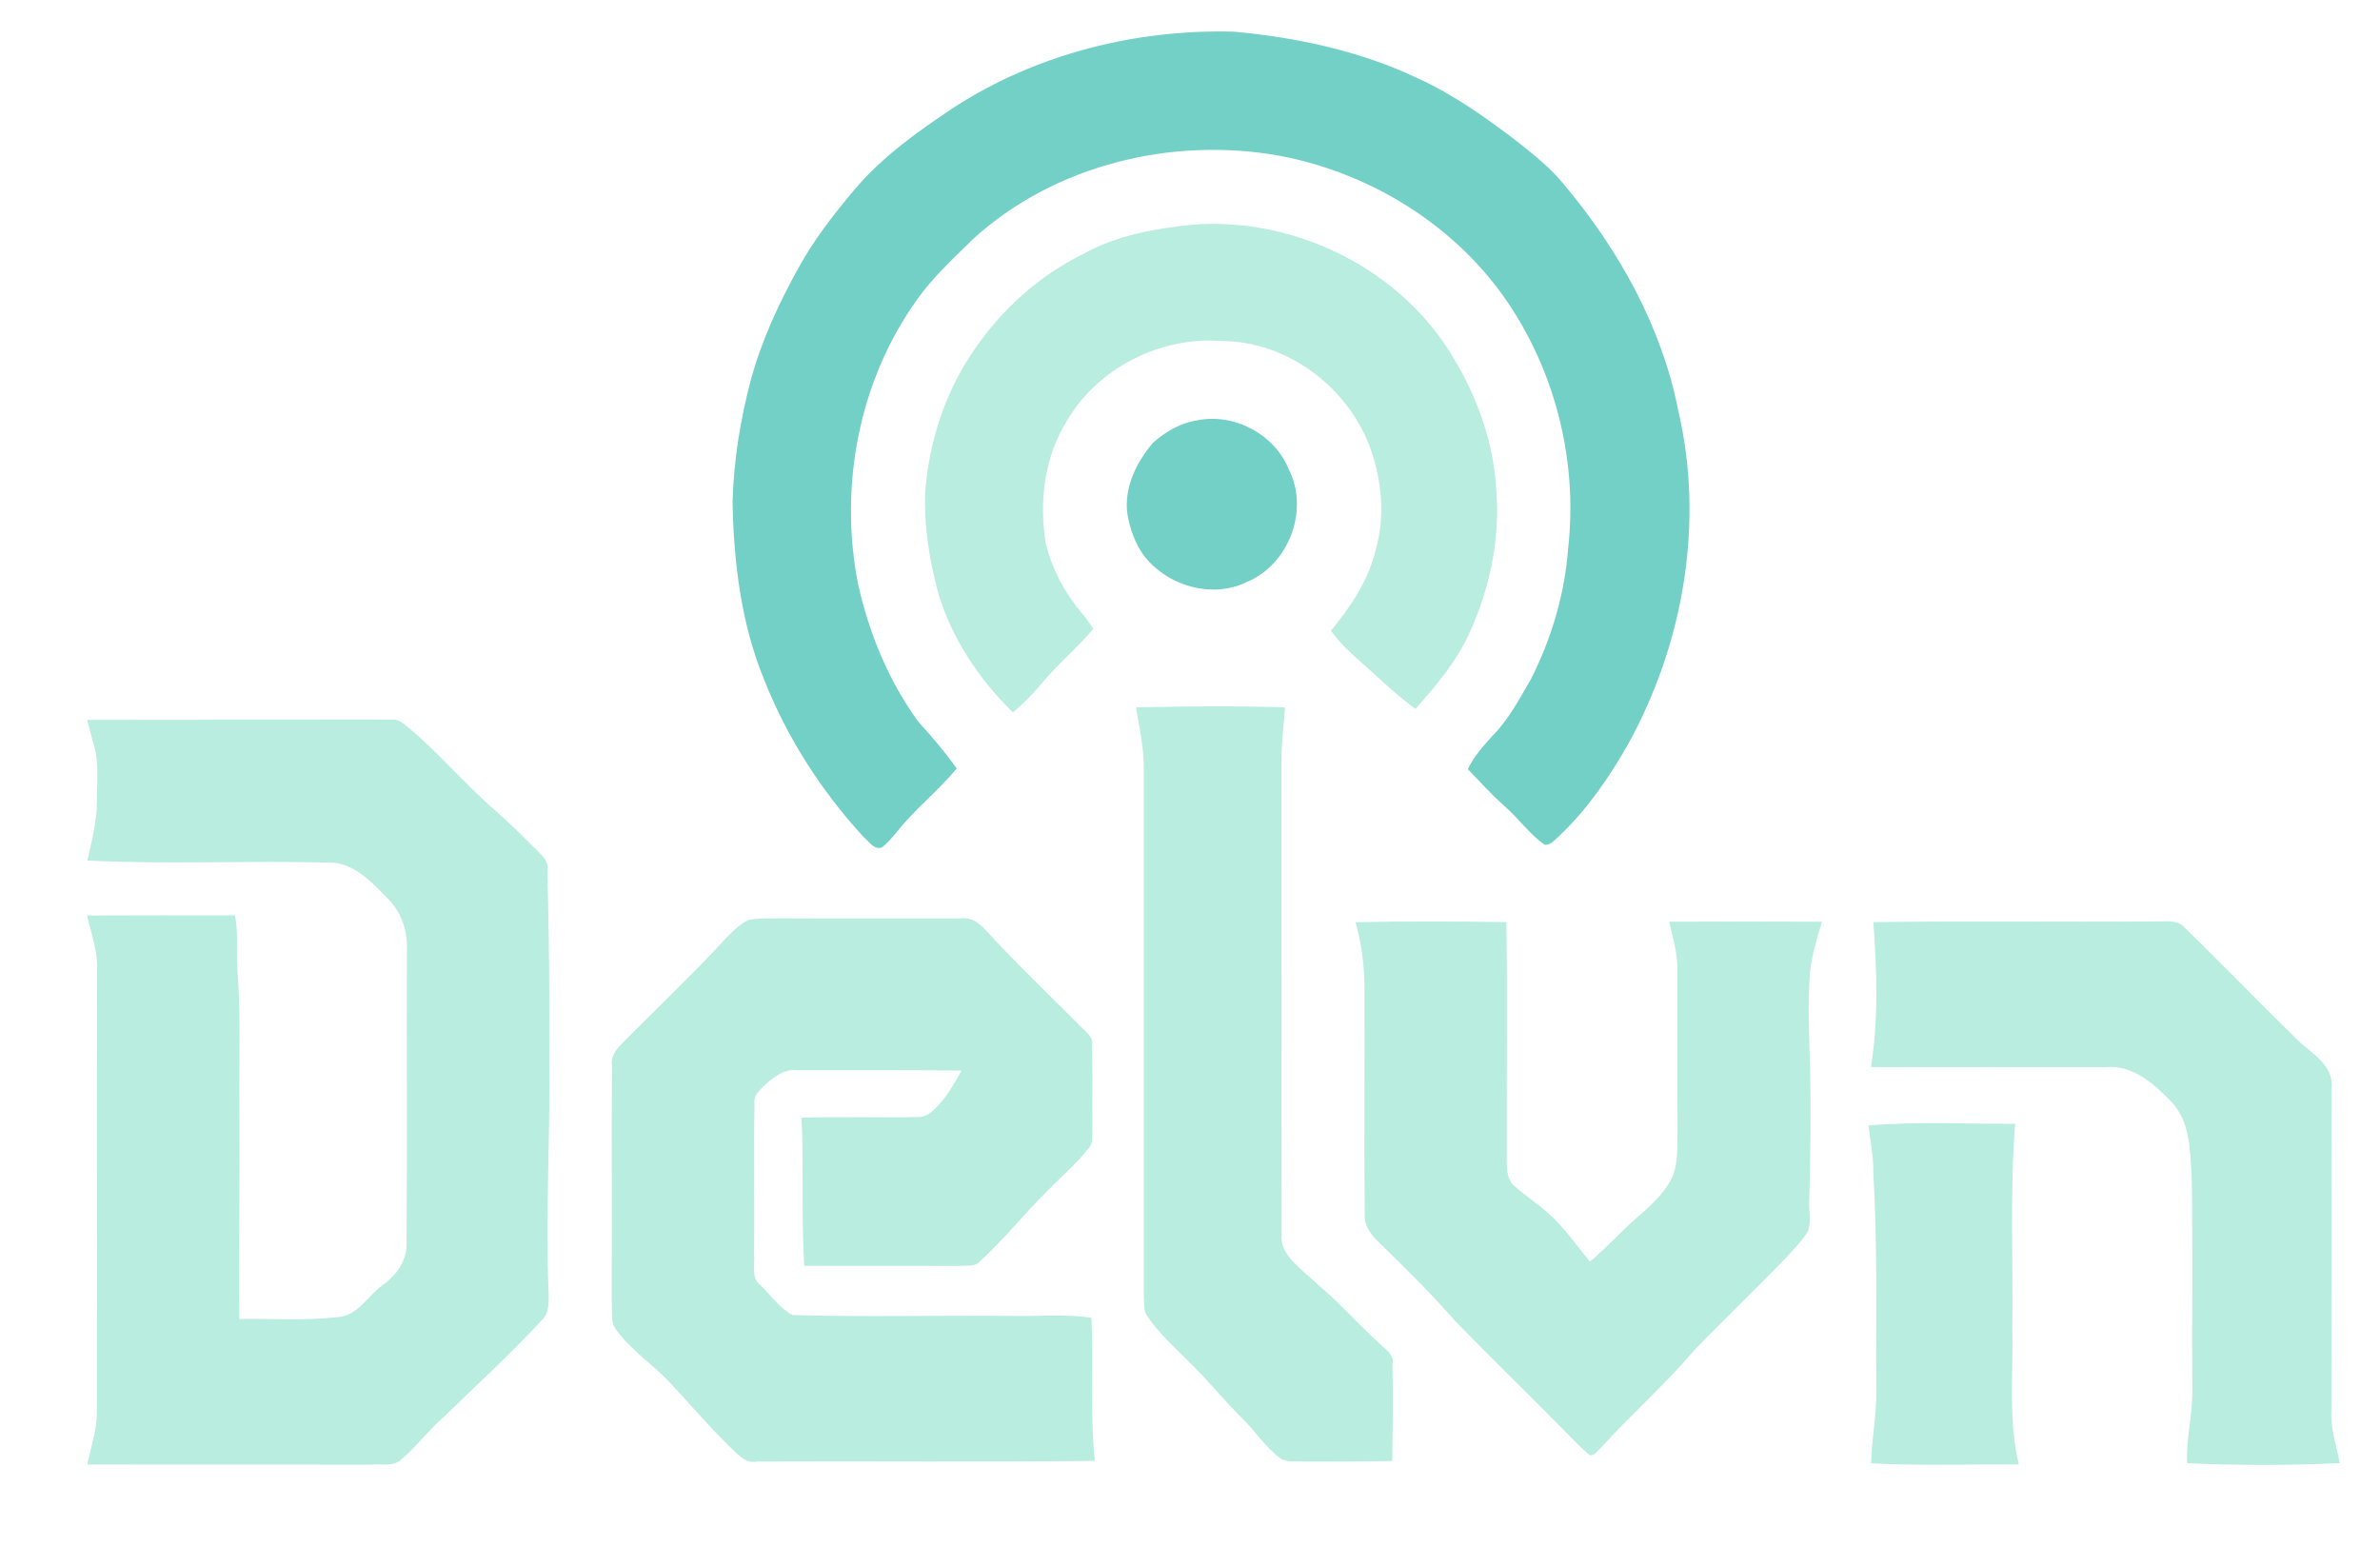
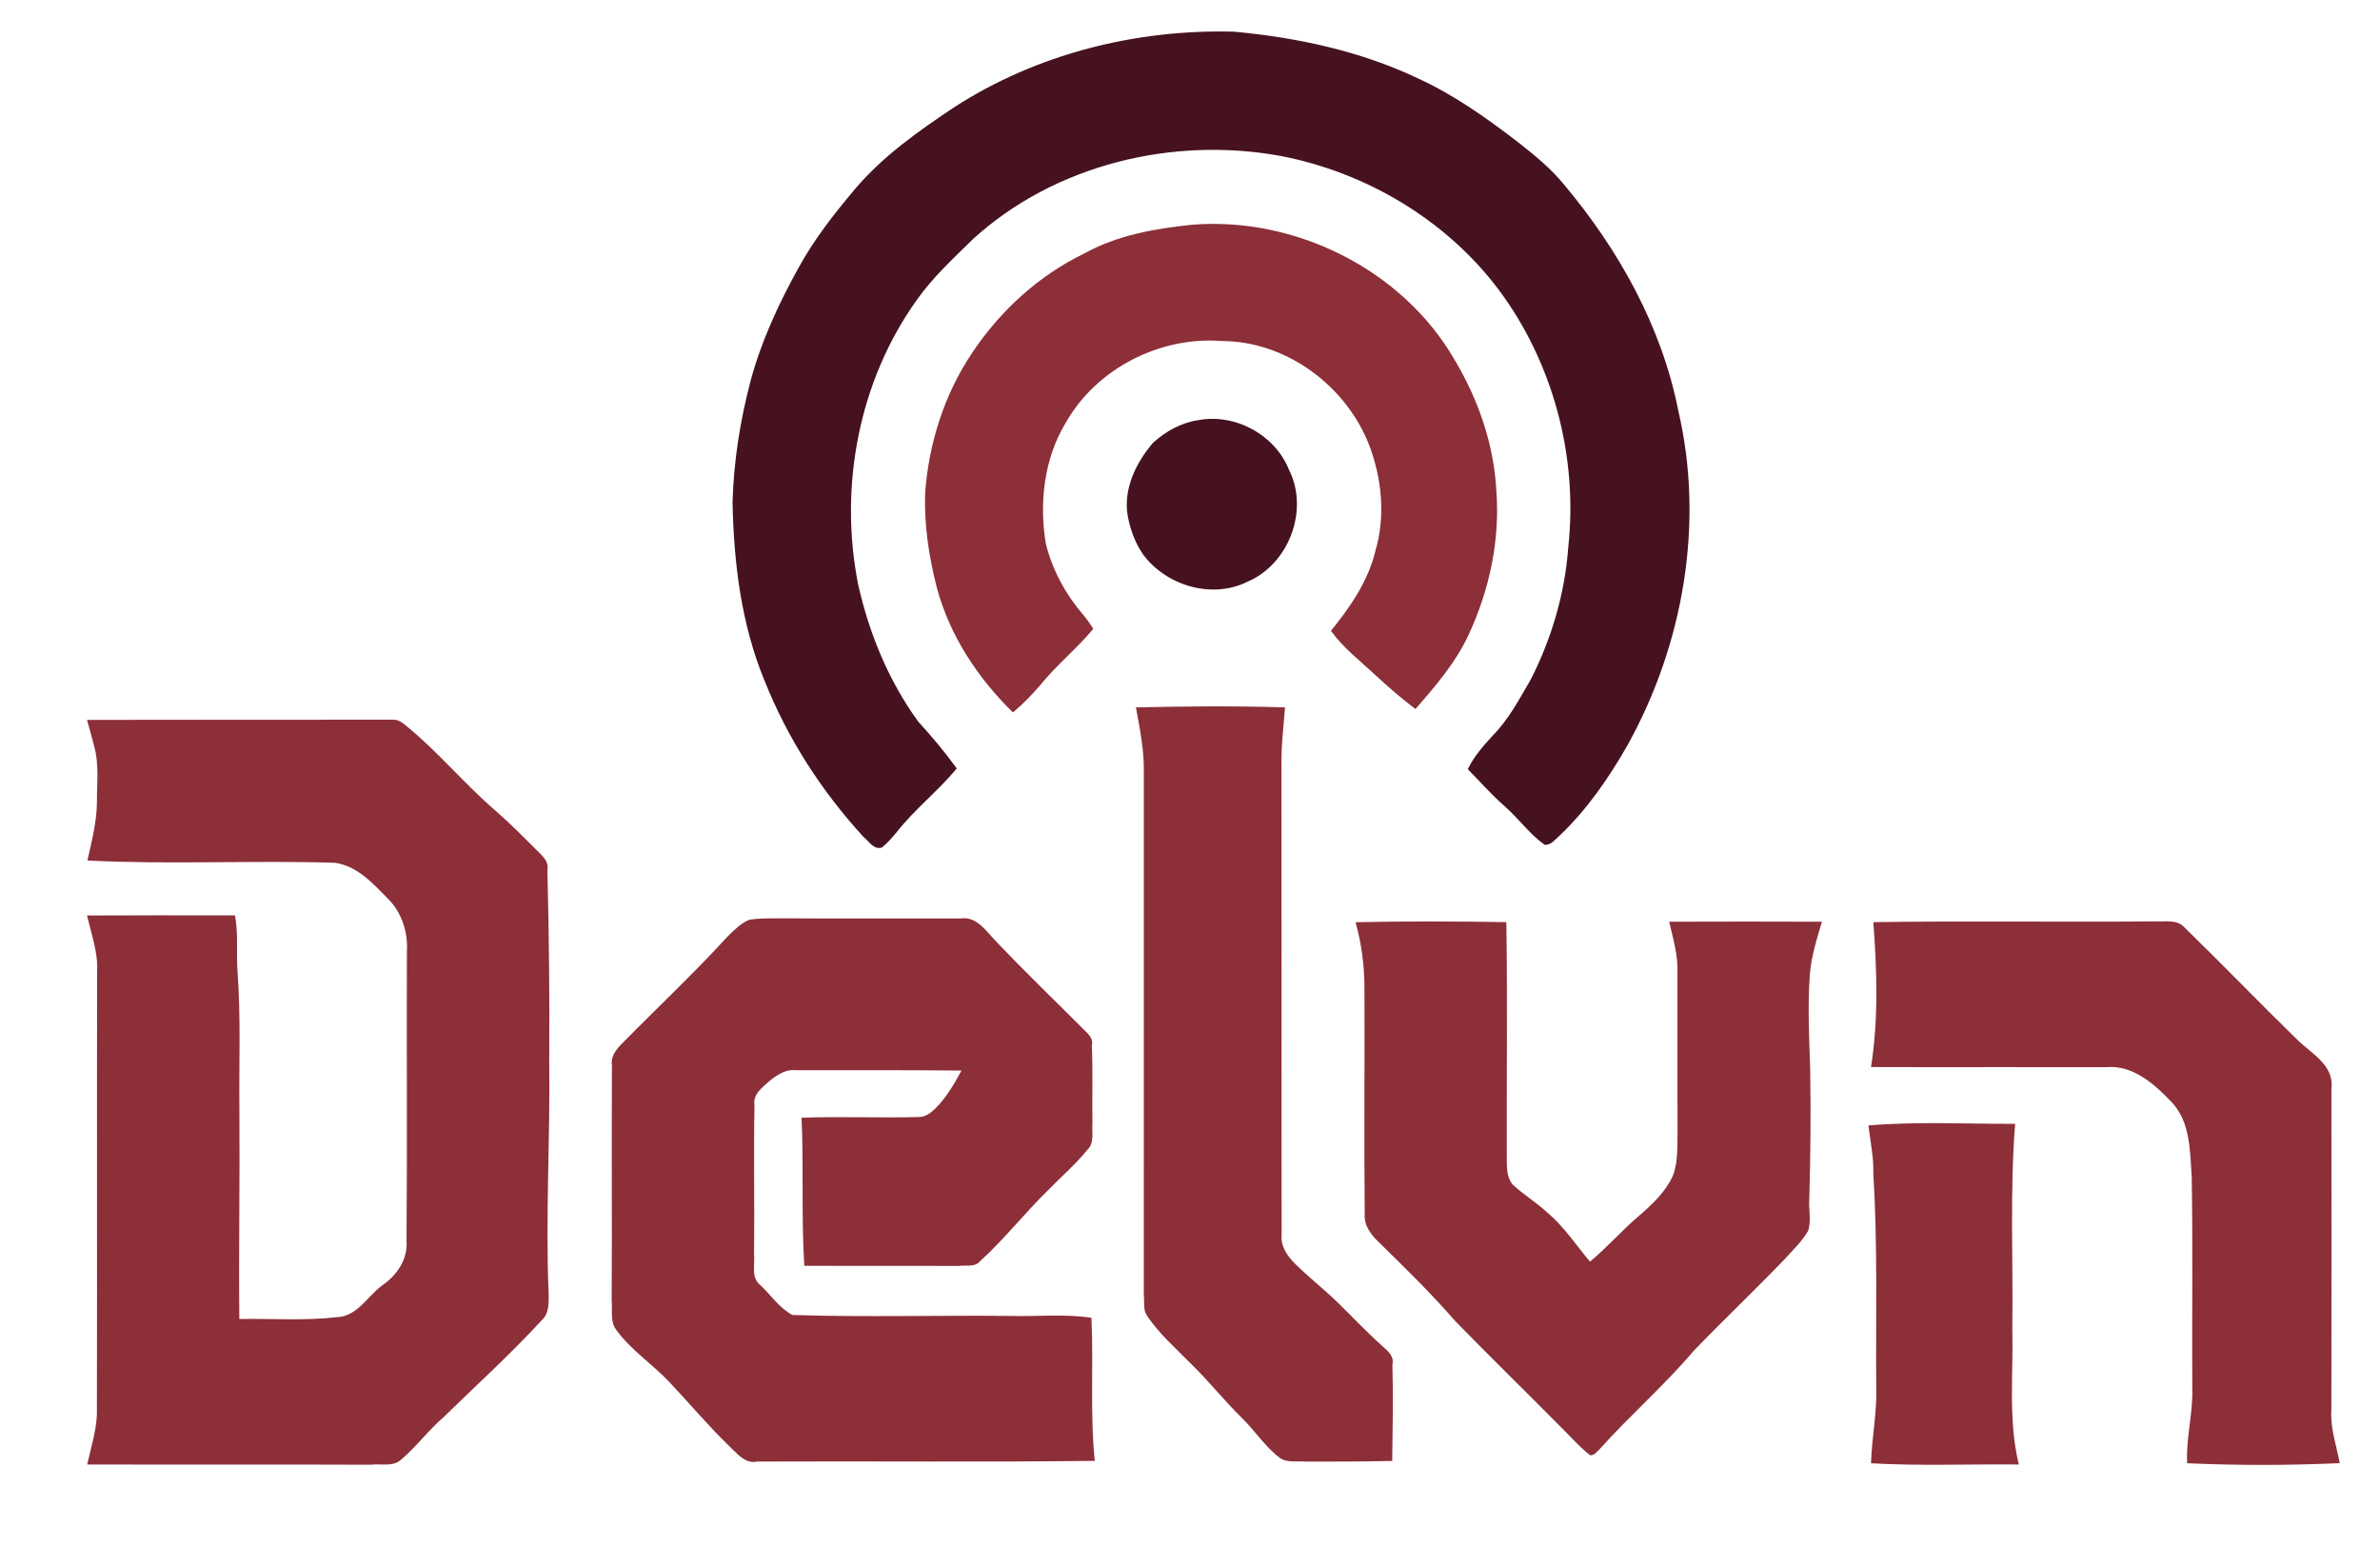
<svg xmlns="http://www.w3.org/2000/svg" width="1521pt" height="988pt" viewBox="0 0 1521 988" version="1.1">
-   <g id="#73d0c6ff">
-     <path fill="#73d0c6" opacity="1.00" d=" M 609.70 68.60 C 662.47 34.44 726.10 18.52 788.69 20.25 C 828.94 23.97 869.31 32.59 906.00 50.01 C 929.18 60.56 950.01 75.44 970.15 90.87 C 980.53 99.04 990.90 107.43 999.32 117.70 C 1034.37 159.40 1061.93 208.56 1072.55 262.41 C 1089.38 334.44 1075.82 411.80 1040.18 476.12 C 1028.12 497.28 1014.13 517.57 996.36 534.37 C 993.74 536.66 991.08 540.20 987.18 539.93 C 977.47 533.06 970.56 523.13 961.68 515.33 C 953.23 507.97 945.86 499.55 938.04 491.59 C 941.92 483.43 947.98 476.64 954.03 470.03 C 964.22 459.74 970.94 446.73 978.22 434.36 C 991.56 408.17 1000.07 379.40 1002.21 350.05 C 1008.61 292.18 992.66 231.92 957.81 185.19 C 924.23 140.51 873.05 110.17 818.38 99.66 C 749.45 87.05 674.06 105.17 621.81 152.80 C 609.22 165.22 596.01 177.26 585.82 191.82 C 548.70 243.70 536.05 311.35 548.44 373.59 C 555.44 404.88 567.94 435.22 586.86 461.22 C 595.57 470.75 603.88 480.64 611.44 491.12 C 599.49 505.57 584.51 517.19 572.94 531.96 C 570.04 535.40 567.09 538.85 563.56 541.68 C 558.24 543.17 555.45 537.71 551.99 535.02 C 525.03 505.74 503.13 471.65 488.44 434.62 C 473.65 398.69 468.93 359.57 468.15 321.00 C 468.88 294.63 473.07 268.41 479.81 242.92 C 486.63 217.80 497.63 194.06 510.21 171.35 C 520.21 153.03 533.16 136.51 546.58 120.61 C 564.39 99.67 587.00 83.74 609.70 68.60 Z" />
-     <path fill="#73d0c6" opacity="1.00" d=" M 765.44 268.58 C 789.18 263.93 814.79 277.76 823.75 300.20 C 836.82 326.06 823.59 360.79 796.96 371.89 C 774.39 383.03 745.28 374.25 730.57 354.42 C 725.37 346.96 722.26 338.23 720.63 329.34 C 717.87 312.26 726.07 295.58 736.92 282.91 C 744.95 275.76 754.67 270.20 765.44 268.58 Z" />
+   <g id="#461220ff">
+     <path fill="#461220" opacity="1.00" d=" M 609.70 68.60 C 662.47 34.44 726.10 18.52 788.69 20.25 C 828.94 23.97 869.31 32.59 906.00 50.01 C 929.18 60.56 950.01 75.44 970.15 90.87 C 980.53 99.04 990.90 107.43 999.32 117.70 C 1034.37 159.40 1061.93 208.56 1072.55 262.41 C 1089.38 334.44 1075.82 411.80 1040.18 476.12 C 1028.12 497.28 1014.13 517.57 996.36 534.37 C 993.74 536.66 991.08 540.20 987.18 539.93 C 977.47 533.06 970.56 523.13 961.68 515.33 C 953.23 507.97 945.86 499.55 938.04 491.59 C 941.92 483.43 947.98 476.64 954.03 470.03 C 964.22 459.74 970.94 446.73 978.22 434.36 C 991.56 408.17 1000.07 379.40 1002.21 350.05 C 1008.61 292.18 992.66 231.92 957.81 185.19 C 924.23 140.51 873.05 110.17 818.38 99.66 C 749.45 87.05 674.06 105.17 621.81 152.80 C 609.22 165.22 596.01 177.26 585.82 191.82 C 548.70 243.70 536.05 311.35 548.44 373.59 C 555.44 404.88 567.94 435.22 586.86 461.22 C 595.57 470.75 603.88 480.64 611.44 491.12 C 599.49 505.57 584.51 517.19 572.94 531.96 C 570.04 535.40 567.09 538.85 563.56 541.68 C 558.24 543.17 555.45 537.71 551.99 535.02 C 525.03 505.74 503.13 471.65 488.44 434.62 C 473.65 398.69 468.93 359.57 468.15 321.00 C 468.88 294.63 473.07 268.41 479.81 242.92 C 486.63 217.80 497.63 194.06 510.21 171.35 C 520.21 153.03 533.16 136.51 546.58 120.61 C 564.39 99.67 587.00 83.74 609.70 68.60 Z" />
+     <path fill="#461220" opacity="1.00" d=" M 765.44 268.58 C 789.18 263.93 814.79 277.76 823.75 300.20 C 836.82 326.06 823.59 360.79 796.96 371.89 C 774.39 383.03 745.28 374.25 730.57 354.42 C 725.37 346.96 722.26 338.23 720.63 329.34 C 717.87 312.26 726.07 295.58 736.92 282.91 C 744.95 275.76 754.67 270.20 765.44 268.58 Z" />
  </g>
-   <g id="#b9eddffd">
-     <path fill="#b9eddf" opacity="1.00" d=" M 761.67 143.64 C 827.50 138.25 896.04 172.14 929.40 229.62 C 944.70 255.11 954.82 284.12 956.29 313.95 C 958.65 345.12 951.91 376.65 938.90 404.95 C 930.65 423.05 917.59 438.29 904.58 453.11 C 895.51 446.38 887.06 438.88 878.76 431.24 C 869.07 422.20 858.36 414.02 850.58 403.14 C 862.93 387.95 874.39 371.35 879.01 352.01 C 885.46 329.97 883.15 306.19 875.17 284.87 C 860.52 246.78 822.32 218.11 781.02 217.96 C 741.45 214.80 700.81 235.43 681.14 270.09 C 667.16 293.13 664.01 321.41 668.40 347.65 C 672.56 364.29 681.00 379.84 692.17 392.82 C 694.54 395.69 696.73 398.73 698.68 401.91 C 687.97 414.74 674.85 425.33 664.36 438.35 C 659.16 444.45 653.51 450.18 647.34 455.30 C 624.96 433.45 607.10 406.43 598.83 376.07 C 593.69 356.19 590.53 335.61 591.23 315.04 C 593.56 283.53 603.35 252.32 620.97 225.98 C 638.90 198.90 663.63 176.13 692.98 161.97 C 713.97 150.31 738.06 146.10 761.67 143.64 Z" />
-     <path fill="#b9eddf" opacity="1.00" d=" M 725.94 452.10 C 757.71 451.36 789.45 451.10 821.22 452.08 C 820.36 464.38 818.68 476.62 818.97 488.99 C 819.09 589.00 818.88 689.02 819.06 789.03 C 818.21 796.79 823.20 803.45 828.49 808.49 C 837.12 816.89 846.63 824.33 855.24 832.76 C 864.50 841.82 873.38 851.29 883.06 859.93 C 886.45 863.12 891.18 866.44 889.85 872.00 C 890.44 892.54 889.99 913.12 889.73 933.68 C 871.14 934.12 852.56 934.10 833.98 934.11 C 828.73 933.60 822.75 935.01 818.10 931.87 C 808.56 924.77 802.18 914.50 793.72 906.28 C 782.26 895.04 772.30 882.39 760.77 871.23 C 751.17 861.48 740.73 852.36 733.06 840.93 C 730.41 837.22 731.49 832.22 730.98 828.03 C 730.99 716.35 731.03 604.67 730.99 492.99 C 731.22 479.17 728.41 465.61 725.94 452.10 Z" />
-     <path fill="#b9eddf" opacity="1.00" d=" M 55.63 460.08 C 120.77 459.90 185.92 460.05 251.06 459.96 C 254.28 459.75 256.98 461.64 259.32 463.63 C 279.69 480.17 296.41 500.62 316.25 517.74 C 326.05 526.25 335.14 535.52 344.35 544.66 C 347.41 547.64 350.85 551.17 349.81 556.00 C 350.87 596.66 351.28 637.32 351.00 678.00 C 351.71 727.36 348.54 776.70 350.60 826.06 C 350.68 832.21 351.16 839.51 345.99 843.99 C 326.22 865.52 304.49 885.15 283.60 905.59 C 273.92 913.91 266.32 924.31 256.62 932.60 C 251.49 937.72 243.43 935.27 237.02 936.10 C 176.59 935.85 116.16 936.13 55.73 935.94 C 58.24 924.38 62.18 912.99 61.93 901.02 C 62.15 807.68 61.87 714.32 62.07 620.98 C 62.72 608.62 58.35 596.92 55.64 585.08 C 87.16 584.91 118.67 585.00 150.19 585.00 C 152.41 596.92 150.93 609.03 151.81 621.04 C 153.98 650.31 152.67 679.68 153.00 709.00 C 153.33 753.66 152.53 798.33 152.95 842.98 C 173.58 842.59 194.34 844.20 214.90 841.83 C 228.25 841.54 234.76 828.46 244.36 821.38 C 253.78 814.95 260.68 804.79 259.80 792.98 C 260.32 731.32 259.82 669.64 260.04 607.98 C 260.82 595.67 256.63 582.95 247.79 574.22 C 238.26 564.54 228.14 553.28 213.88 551.40 C 161.23 549.75 108.47 552.63 55.85 549.95 C 58.67 537.45 61.93 524.92 61.96 512.02 C 61.90 500.32 63.40 488.31 60.18 476.89 C 58.79 471.24 57.10 465.70 55.63 460.08 Z" />
-     <path fill="#b9eddf" opacity="1.00" d=" M 478.74 587.86 C 485.40 586.67 492.24 587.01 498.99 586.88 C 537.34 587.17 575.70 586.87 614.05 586.97 C 624.27 585.49 630.33 595.25 636.48 601.55 C 655.46 621.55 675.38 640.64 694.83 660.19 C 696.82 662.29 698.66 664.73 697.78 668.02 C 698.45 684.67 697.89 701.35 698.14 718.01 C 697.64 723.62 699.62 730.49 694.86 734.88 C 687.47 744.08 678.41 751.76 670.23 760.23 C 655.00 775.03 641.92 791.91 626.17 806.18 C 622.93 810.04 617.34 808.39 613.03 809.04 C 580.02 809.07 547.01 808.97 514.01 808.98 C 512.03 777.46 513.72 745.87 512.25 714.33 C 537.49 713.41 562.76 714.58 588.01 713.85 C 591.77 713.62 594.93 711.06 597.59 708.62 C 604.68 701.59 609.76 692.90 614.46 684.19 C 579.29 683.84 544.12 683.99 508.95 683.98 C 501.38 683.04 495.01 688.00 489.69 692.65 C 485.89 696.11 481.16 700.13 482.18 706.01 C 481.55 737.66 482.32 769.34 481.87 801.01 C 482.74 807.66 479.63 816.28 485.79 821.20 C 492.60 827.53 498.08 836.04 506.45 840.40 C 552.92 841.91 599.49 840.52 646.00 841.01 C 663.13 841.50 680.51 839.53 697.52 842.22 C 698.95 872.68 696.54 903.25 699.64 933.64 C 627.75 934.49 555.85 933.72 483.96 934.06 C 476.05 935.78 470.95 928.75 465.91 924.09 C 452.51 911.12 440.56 896.77 427.75 883.25 C 416.92 871.72 403.28 862.93 393.92 850.04 C 389.70 844.71 391.57 837.24 390.90 831.02 C 391.19 781.00 390.79 730.97 391.07 680.96 C 390.16 675.42 393.60 670.87 397.21 667.23 C 419.86 644.21 443.44 622.07 465.24 598.23 C 469.32 594.32 473.44 590.05 478.74 587.86 Z" />
-     <path fill="#b9eddf" opacity="1.00" d=" M 866.30 589.38 C 898.41 588.70 930.55 588.82 962.68 589.32 C 963.43 639.55 962.80 689.80 962.94 740.03 C 963.01 745.84 962.73 752.46 966.82 757.16 C 973.81 763.58 981.98 768.59 988.99 775.01 C 999.58 784.03 1007.24 795.73 1016.11 806.30 C 1027.26 797.11 1036.69 786.05 1047.76 776.76 C 1056.17 769.46 1064.63 761.53 1069.20 751.15 C 1072.64 741.88 1071.79 731.69 1072.10 722.01 C 1071.85 688.66 1072.12 655.32 1072.01 621.98 C 1072.47 610.71 1069.27 599.89 1066.71 589.07 C 1099.26 588.95 1131.81 588.94 1164.37 589.07 C 1161.09 600.08 1157.56 611.14 1156.63 622.67 C 1155.19 642.75 1156.15 662.89 1156.84 682.99 C 1157.30 710.66 1157.08 738.34 1156.28 766.00 C 1155.70 772.80 1157.73 779.99 1155.53 786.62 C 1151.65 793.43 1145.80 798.83 1140.62 804.63 C 1121.51 824.51 1101.50 843.50 1082.36 863.35 C 1063.59 885.52 1041.57 904.61 1022.21 926.23 C 1020.44 927.78 1018.85 930.30 1016.17 930.04 C 1009.26 924.60 1003.51 917.87 997.24 911.76 C 974.85 889.15 952.08 866.91 929.85 844.15 C 914.71 826.67 898.16 810.51 881.65 794.35 C 876.57 789.59 871.57 783.42 872.17 776.00 C 871.64 727.67 872.23 679.32 871.99 630.99 C 871.94 616.94 870.11 602.90 866.30 589.38 Z" />
-     <path fill="#b9eddf" opacity="1.00" d=" M 1197.22 589.34 C 1257.48 588.47 1317.75 589.39 1378.01 588.86 C 1384.09 589.10 1391.58 587.54 1396.16 592.83 C 1420.48 616.49 1444.01 640.98 1468.33 664.66 C 1477.40 673.54 1491.95 680.82 1489.94 695.96 C 1490.10 764.31 1489.99 832.66 1489.92 901.02 C 1489.13 912.68 1493.15 923.79 1495.28 935.09 C 1462.82 936.57 1430.21 936.60 1397.76 935.15 C 1396.93 918.97 1401.60 903.17 1401.03 887.01 C 1400.79 842.06 1401.43 797.10 1400.68 752.16 C 1399.54 736.04 1399.96 717.53 1388.23 704.79 C 1377.25 693.15 1363.30 680.49 1346.03 682.00 C 1295.92 681.89 1245.81 682.12 1195.71 681.95 C 1200.56 651.30 1199.49 620.17 1197.22 589.34 Z" />
-     <path fill="#b9eddf" opacity="1.00" d=" M 1194.08 719.26 C 1225.23 716.65 1256.59 718.33 1287.83 718.24 C 1284.38 761.73 1286.62 805.42 1286.01 849.00 C 1286.77 877.98 1283.26 907.47 1290.18 935.96 C 1258.70 935.61 1227.18 936.97 1195.74 935.17 C 1196.18 919.06 1199.54 903.17 1199.06 887.01 C 1198.71 841.33 1200.01 795.62 1197.20 750.00 C 1197.48 739.63 1195.28 729.49 1194.08 719.26 Z" />
+   <g id="#8c2f39fd">
+     <path fill="#8c2f39" opacity="1.00" d=" M 761.67 143.64 C 827.50 138.25 896.04 172.14 929.40 229.62 C 944.70 255.11 954.82 284.12 956.29 313.95 C 958.65 345.12 951.91 376.65 938.90 404.95 C 930.65 423.05 917.59 438.29 904.58 453.11 C 895.51 446.38 887.06 438.88 878.76 431.24 C 869.07 422.20 858.36 414.02 850.58 403.14 C 862.93 387.95 874.39 371.35 879.01 352.01 C 885.46 329.97 883.15 306.19 875.17 284.87 C 860.52 246.78 822.32 218.11 781.02 217.96 C 741.45 214.80 700.81 235.43 681.14 270.09 C 667.16 293.13 664.01 321.41 668.40 347.65 C 672.56 364.29 681.00 379.84 692.17 392.82 C 694.54 395.69 696.73 398.73 698.68 401.91 C 687.97 414.74 674.85 425.33 664.36 438.35 C 659.16 444.45 653.51 450.18 647.34 455.30 C 624.96 433.45 607.10 406.43 598.83 376.07 C 593.69 356.19 590.53 335.61 591.23 315.04 C 593.56 283.53 603.35 252.32 620.97 225.98 C 638.90 198.90 663.63 176.13 692.98 161.97 C 713.97 150.31 738.06 146.10 761.67 143.64 Z" />
+     <path fill="#8c2f39" opacity="1.00" d=" M 725.94 452.10 C 757.71 451.36 789.45 451.10 821.22 452.08 C 820.36 464.38 818.68 476.62 818.97 488.99 C 819.09 589.00 818.88 689.02 819.06 789.03 C 818.21 796.79 823.20 803.45 828.49 808.49 C 837.12 816.89 846.63 824.33 855.24 832.76 C 864.50 841.82 873.38 851.29 883.06 859.93 C 886.45 863.12 891.18 866.44 889.85 872.00 C 890.44 892.54 889.99 913.12 889.73 933.68 C 871.14 934.12 852.56 934.10 833.98 934.11 C 828.73 933.60 822.75 935.01 818.10 931.87 C 808.56 924.77 802.18 914.50 793.72 906.28 C 782.26 895.04 772.30 882.39 760.77 871.23 C 751.17 861.48 740.73 852.36 733.06 840.93 C 730.41 837.22 731.49 832.22 730.98 828.03 C 730.99 716.35 731.03 604.67 730.99 492.99 C 731.22 479.17 728.41 465.61 725.94 452.10 Z" />
+     <path fill="#8c2f39" opacity="1.00" d=" M 55.63 460.08 C 120.77 459.90 185.92 460.05 251.06 459.96 C 254.28 459.75 256.98 461.64 259.32 463.63 C 279.69 480.17 296.41 500.62 316.25 517.74 C 326.05 526.25 335.14 535.52 344.35 544.66 C 347.41 547.64 350.85 551.17 349.81 556.00 C 350.87 596.66 351.28 637.32 351.00 678.00 C 351.71 727.36 348.54 776.70 350.60 826.06 C 350.68 832.21 351.16 839.51 345.99 843.99 C 326.22 865.52 304.49 885.15 283.60 905.59 C 273.92 913.91 266.32 924.31 256.62 932.60 C 251.49 937.72 243.43 935.27 237.02 936.10 C 176.59 935.85 116.16 936.13 55.73 935.94 C 58.24 924.38 62.18 912.99 61.93 901.02 C 62.15 807.68 61.87 714.32 62.07 620.98 C 62.72 608.62 58.35 596.92 55.64 585.08 C 87.16 584.91 118.67 585.00 150.19 585.00 C 152.41 596.92 150.93 609.03 151.81 621.04 C 153.98 650.31 152.67 679.68 153.00 709.00 C 153.33 753.66 152.53 798.33 152.95 842.98 C 173.58 842.59 194.34 844.20 214.90 841.83 C 228.25 841.54 234.76 828.46 244.36 821.38 C 253.78 814.95 260.68 804.79 259.80 792.98 C 260.32 731.32 259.82 669.64 260.04 607.98 C 260.82 595.67 256.63 582.95 247.79 574.22 C 238.26 564.54 228.14 553.28 213.88 551.40 C 161.23 549.75 108.47 552.63 55.85 549.95 C 58.67 537.45 61.93 524.92 61.96 512.02 C 61.90 500.32 63.40 488.31 60.18 476.89 C 58.79 471.24 57.10 465.70 55.63 460.08 Z" />
+     <path fill="#8c2f39" opacity="1.00" d=" M 478.74 587.86 C 485.40 586.67 492.24 587.01 498.99 586.88 C 537.34 587.17 575.70 586.87 614.05 586.97 C 624.27 585.49 630.33 595.25 636.48 601.55 C 655.46 621.55 675.38 640.64 694.83 660.19 C 696.82 662.29 698.66 664.73 697.78 668.02 C 698.45 684.67 697.89 701.35 698.14 718.01 C 697.64 723.62 699.62 730.49 694.86 734.88 C 687.47 744.08 678.41 751.76 670.23 760.23 C 655.00 775.03 641.92 791.91 626.17 806.18 C 622.93 810.04 617.34 808.39 613.03 809.04 C 580.02 809.07 547.01 808.97 514.01 808.98 C 512.03 777.46 513.72 745.87 512.25 714.33 C 537.49 713.41 562.76 714.58 588.01 713.85 C 591.77 713.62 594.93 711.06 597.59 708.62 C 604.68 701.59 609.76 692.90 614.46 684.19 C 579.29 683.84 544.12 683.99 508.95 683.98 C 501.38 683.04 495.01 688.00 489.69 692.65 C 485.89 696.11 481.16 700.13 482.18 706.01 C 481.55 737.66 482.32 769.34 481.87 801.01 C 482.74 807.66 479.63 816.28 485.79 821.20 C 492.60 827.53 498.08 836.04 506.45 840.40 C 552.92 841.91 599.49 840.52 646.00 841.01 C 663.13 841.50 680.51 839.53 697.52 842.22 C 698.95 872.68 696.54 903.25 699.64 933.64 C 627.75 934.49 555.85 933.72 483.96 934.06 C 476.05 935.78 470.95 928.75 465.91 924.09 C 452.51 911.12 440.56 896.77 427.75 883.25 C 416.92 871.72 403.28 862.93 393.92 850.04 C 389.70 844.71 391.57 837.24 390.90 831.02 C 391.19 781.00 390.79 730.97 391.07 680.96 C 390.16 675.42 393.60 670.87 397.21 667.23 C 419.86 644.21 443.44 622.07 465.24 598.23 C 469.32 594.32 473.44 590.05 478.74 587.86 Z" />
+     <path fill="#8c2f39" opacity="1.00" d=" M 866.30 589.38 C 898.41 588.70 930.55 588.82 962.68 589.32 C 963.43 639.55 962.80 689.80 962.94 740.03 C 963.01 745.84 962.73 752.46 966.82 757.16 C 973.81 763.58 981.98 768.59 988.99 775.01 C 999.58 784.03 1007.24 795.73 1016.11 806.30 C 1027.26 797.11 1036.69 786.05 1047.76 776.76 C 1056.17 769.46 1064.63 761.53 1069.20 751.15 C 1072.64 741.88 1071.79 731.69 1072.10 722.01 C 1071.85 688.66 1072.12 655.32 1072.01 621.98 C 1072.47 610.71 1069.27 599.89 1066.71 589.07 C 1099.26 588.95 1131.81 588.94 1164.37 589.07 C 1161.09 600.08 1157.56 611.14 1156.63 622.67 C 1155.19 642.75 1156.15 662.89 1156.84 682.99 C 1157.30 710.66 1157.08 738.34 1156.28 766.00 C 1155.70 772.80 1157.73 779.99 1155.53 786.62 C 1151.65 793.43 1145.80 798.83 1140.62 804.63 C 1121.51 824.51 1101.50 843.50 1082.36 863.35 C 1063.59 885.52 1041.57 904.61 1022.21 926.23 C 1020.44 927.78 1018.85 930.30 1016.17 930.04 C 1009.26 924.60 1003.51 917.87 997.24 911.76 C 974.85 889.15 952.08 866.91 929.85 844.15 C 914.71 826.67 898.16 810.51 881.65 794.35 C 876.57 789.59 871.57 783.42 872.17 776.00 C 871.64 727.67 872.23 679.32 871.99 630.99 C 871.94 616.94 870.11 602.90 866.30 589.38 Z" />
+     <path fill="#8c2f39" opacity="1.00" d=" M 1197.22 589.34 C 1257.48 588.47 1317.75 589.39 1378.01 588.86 C 1384.09 589.10 1391.58 587.54 1396.16 592.83 C 1420.48 616.49 1444.01 640.98 1468.33 664.66 C 1477.40 673.54 1491.95 680.82 1489.94 695.96 C 1490.10 764.31 1489.99 832.66 1489.92 901.02 C 1489.13 912.68 1493.15 923.79 1495.28 935.09 C 1462.82 936.57 1430.21 936.60 1397.76 935.15 C 1396.93 918.97 1401.60 903.17 1401.03 887.01 C 1400.79 842.06 1401.43 797.10 1400.68 752.16 C 1399.54 736.04 1399.96 717.53 1388.23 704.79 C 1377.25 693.15 1363.30 680.49 1346.03 682.00 C 1295.92 681.89 1245.81 682.12 1195.71 681.95 C 1200.56 651.30 1199.49 620.17 1197.22 589.34 Z" />
+     <path fill="#8c2f39" opacity="1.00" d=" M 1194.08 719.26 C 1225.23 716.65 1256.59 718.33 1287.83 718.24 C 1284.38 761.73 1286.62 805.42 1286.01 849.00 C 1286.77 877.98 1283.26 907.47 1290.18 935.96 C 1258.70 935.61 1227.18 936.97 1195.74 935.17 C 1196.18 919.06 1199.54 903.17 1199.06 887.01 C 1198.71 841.33 1200.01 795.62 1197.20 750.00 C 1197.48 739.63 1195.28 729.49 1194.08 719.26 Z" />
  </g>
</svg>
